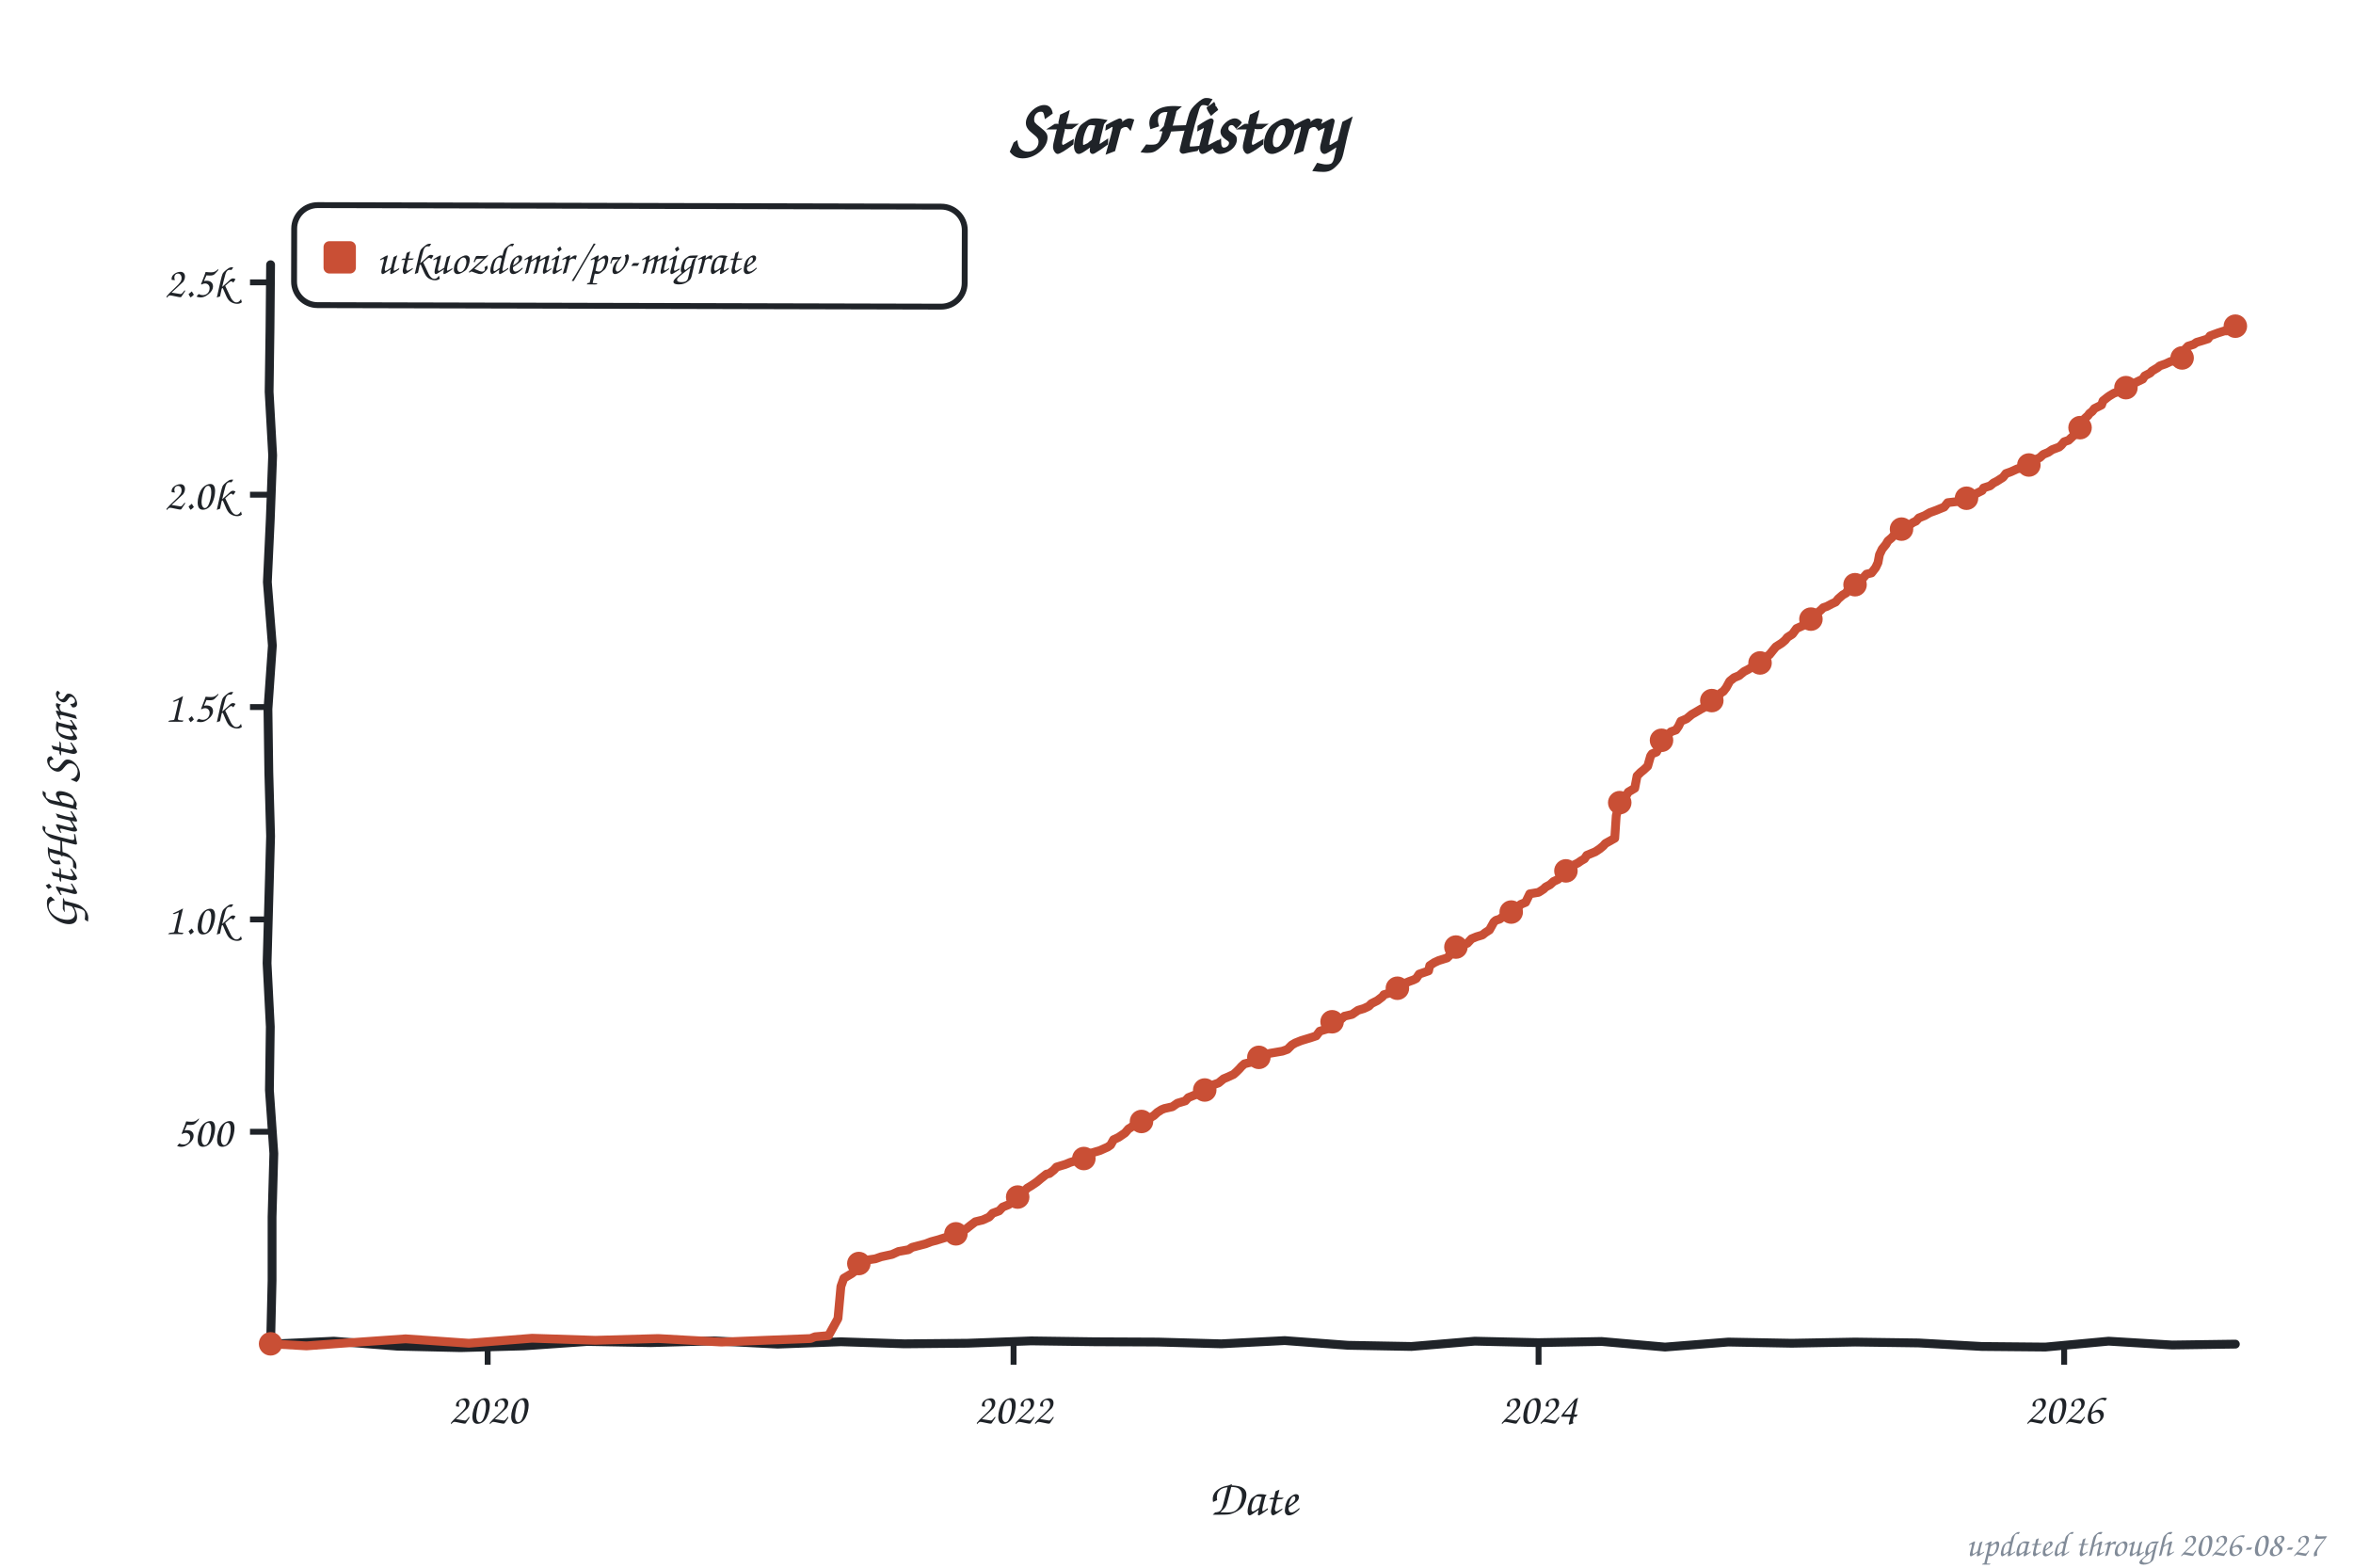
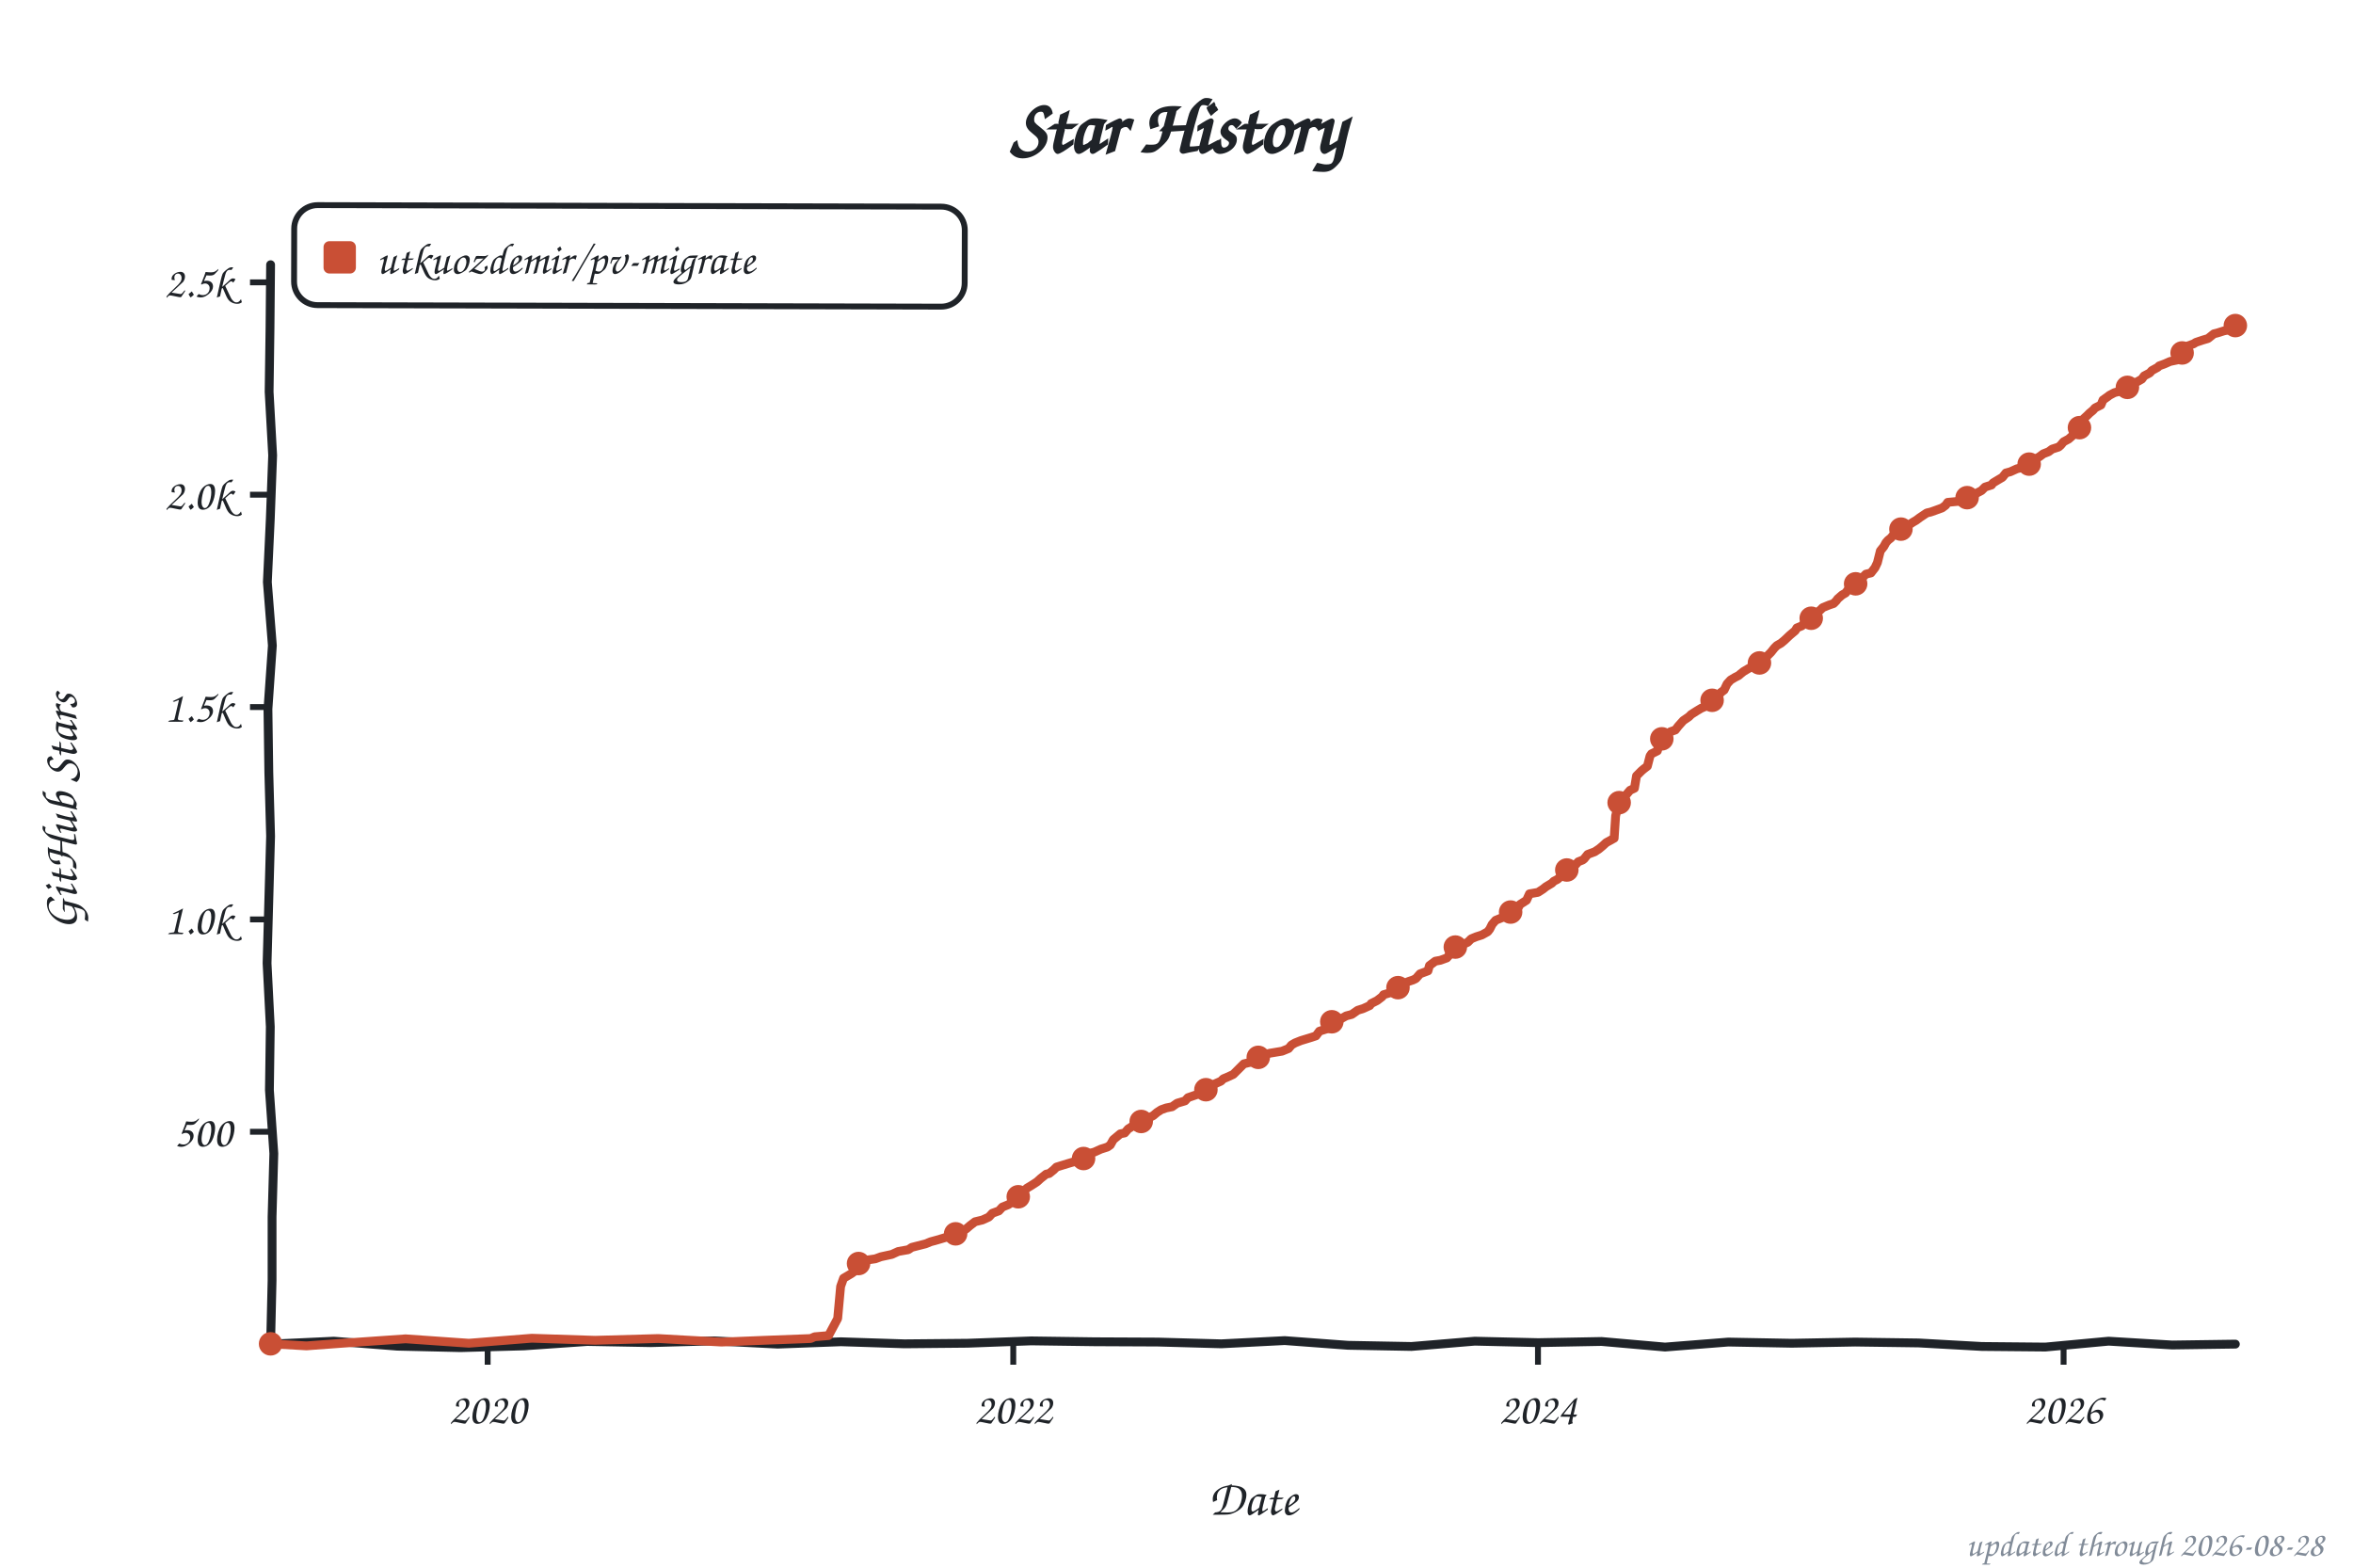
<svg xmlns="http://www.w3.org/2000/svg" width="800" height="533" viewBox="0 0 800 533" role="img" aria-label="Star history of utkuozdemir/pv-migrate">
  <style>text{font-family:"Comic Sans MS","Chalkboard SE","Comic Neue","Marker Felt",cursive}</style>
  <text x="400" y="52" font-size="26" font-weight="bold" text-anchor="middle" fill="#1f2328">Star History</text>
  <rect x="100" y="70" width="228" height="34" rx="8" fill="none" stroke="#1f2328" stroke-width="2" transform="rotate(0.14 214 87)" />
  <rect x="110" y="82" width="11" height="11" rx="2" fill="#c94f35" />
  <text x="128" y="93" font-size="15" fill="#1f2328" textLength="189" lengthAdjust="spacingAndGlyphs">utkuozdemir/pv-migrate</text>
  <line x1="85" y1="384.8" x2="92" y2="384.8" stroke="#1f2328" stroke-width="2" />
  <text x="79" y="389.8" font-size="15" text-anchor="end" fill="#1f2328">500</text>
  <line x1="85" y1="312.6" x2="92" y2="312.6" stroke="#1f2328" stroke-width="2" />
  <text x="79" y="317.6" font-size="15" text-anchor="end" fill="#1f2328">1.0k</text>
  <line x1="85" y1="240.4" x2="92" y2="240.4" stroke="#1f2328" stroke-width="2" />
  <text x="79" y="245.4" font-size="15" text-anchor="end" fill="#1f2328">1.5k</text>
  <line x1="85" y1="168.2" x2="92" y2="168.2" stroke="#1f2328" stroke-width="2" />
  <text x="79" y="173.2" font-size="15" text-anchor="end" fill="#1f2328">2.0k</text>
  <line x1="85" y1="96.0" x2="92" y2="96.0" stroke="#1f2328" stroke-width="2" />
  <text x="79" y="101.0" font-size="15" text-anchor="end" fill="#1f2328">2.5k</text>
  <line x1="165.8" y1="457" x2="165.8" y2="464" stroke="#1f2328" stroke-width="2" />
  <text x="165.8" y="484" font-size="15" text-anchor="middle" fill="#1f2328">2020</text>
-   <line x1="344.6" y1="457" x2="344.6" y2="464" stroke="#1f2328" stroke-width="2" />
-   <text x="344.6" y="484" font-size="15" text-anchor="middle" fill="#1f2328">2022</text>
-   <line x1="523.1" y1="457" x2="523.1" y2="464" stroke="#1f2328" stroke-width="2" />
-   <text x="523.1" y="484" font-size="15" text-anchor="middle" fill="#1f2328">2024</text>
-   <line x1="701.8" y1="457" x2="701.8" y2="464" stroke="#1f2328" stroke-width="2" />
-   <text x="701.8" y="484" font-size="15" text-anchor="middle" fill="#1f2328">2026</text>
+   <line x1="344.5" y1="457" x2="344.5" y2="464" stroke="#1f2328" stroke-width="2" />
+   <text x="344.5" y="484" font-size="15" text-anchor="middle" fill="#1f2328">2022</text>
+   <line x1="522.9" y1="457" x2="522.9" y2="464" stroke="#1f2328" stroke-width="2" />
+   <text x="522.9" y="484" font-size="15" text-anchor="middle" fill="#1f2328">2024</text>
+   <line x1="701.6" y1="457" x2="701.6" y2="464" stroke="#1f2328" stroke-width="2" />
+   <text x="701.6" y="484" font-size="15" text-anchor="middle" fill="#1f2328">2026</text>
  <text x="426" y="515" font-size="17" text-anchor="middle" fill="#1f2328">Date</text>
  <text x="26" y="276" font-size="17" text-anchor="middle" fill="#1f2328" transform="rotate(-90 26 276)">GitHub Stars</text>
  <path d="M 92.0,90.0 L 91.8,111.6 L 91.5,133.2 L 92.7,154.8 L 91.9,176.4 L 90.9,197.9 L 92.6,219.5 L 91.1,241.1 L 91.4,262.7 L 92.0,284.3 L 91.4,305.9 L 90.8,327.5 L 91.9,349.1 L 91.6,370.6 L 93.1,392.2 L 92.5,413.8 L 92.5,435.4 L 92.0,457.0 L 113.5,456.0 L 135.1,457.7 L 156.6,458.2 L 178.2,457.6 L 199.7,456.1 L 221.3,456.5 L 242.8,455.9 L 264.4,457.0 L 285.9,456.2 L 307.5,456.9 L 329.0,456.7 L 350.6,455.9 L 372.1,456.2 L 393.7,456.3 L 415.2,456.9 L 436.8,455.8 L 458.3,457.4 L 479.9,457.8 L 501.4,456.0 L 523.0,456.5 L 544.5,456.1 L 566.1,458.0 L 587.6,456.3 L 609.2,456.7 L 630.7,456.3 L 652.3,456.6 L 673.8,457.8 L 695.4,458.0 L 716.9,456.0 L 738.5,457.3 L 760.0,457.0" fill="none" stroke="#1f2328" stroke-width="3" stroke-linecap="round" stroke-linejoin="round" />
-   <path d="M 92.0,456.9 L 104.2,457.6 L 116.5,456.7 L 137.9,455.2 L 159.4,456.7 L 180.9,455.0 L 202.4,455.7 L 223.8,455.1 L 245.3,456.3 L 260.0,455.7 L 275.6,455.1 L 277.1,454.5 L 281.7,454.1 L 284.9,448.3 L 285.9,437.4 L 286.9,434.6 L 288.6,433.6 L 289.6,433.0 L 291.0,431.9 L 291.5,430.0 L 293.5,429.3 L 294.9,428.4 L 297.6,428.0 L 299.6,427.3 L 303.3,426.5 L 305.5,425.5 L 308.9,424.9 L 310.1,424.1 L 314.7,422.9 L 316.5,422.2 L 318.7,421.6 L 321.3,420.8 L 324.8,419.7 L 326.2,418.9 L 328.4,417.9 L 329.9,416.7 L 331.6,415.4 L 334.1,414.8 L 336.3,413.8 L 337.5,412.5 L 339.7,411.7 L 340.9,410.4 L 342.9,409.6 L 344.1,408.8 L 345.3,408.0 L 346.3,406.9 L 348.0,405.4 L 349.2,404.0 L 350.7,403.1 L 352.6,401.8 L 353.9,400.7 L 355.8,399.2 L 356.8,399.0 L 358.3,397.8 L 359.2,396.8 L 362.2,395.9 L 363.9,395.2 L 367.8,394.0 L 368.8,393.8 L 370.0,392.3 L 371.5,391.9 L 373.9,391.2 L 376.6,390.0 L 377.6,389.3 L 378.6,387.5 L 380.3,386.7 L 382.5,385.2 L 383.7,383.8 L 384.4,383.4 L 386.4,381.9 L 387.9,381.5 L 388.8,380.9 L 391.3,379.9 L 392.3,379.3 L 393.5,378.2 L 394.9,377.3 L 395.9,376.9 L 398.6,376.3 L 400.3,375.1 L 403.0,374.3 L 404.0,373.2 L 405.7,372.5 L 407.4,371.9 L 409.6,370.6 L 411.6,369.8 L 412.6,368.8 L 414.3,368.2 L 416.0,366.8 L 417.2,366.3 L 419.4,365.3 L 420.4,364.4 L 421.4,363.4 L 422.1,362.6 L 423.1,361.7 L 426.0,361.0 L 426.7,360.1 L 428.0,359.5 L 429.4,358.7 L 431.9,358.1 L 436.0,357.4 L 437.7,356.8 L 439.2,355.3 L 440.4,354.6 L 442.4,353.8 L 446.0,352.7 L 447.5,352.2 L 448.7,350.6 L 451.7,349.7 L 452.4,347.8 L 453.4,347.0 L 456.1,346.4 L 457.1,345.5 L 459.7,344.9 L 461.7,343.5 L 463.7,342.9 L 465.4,342.1 L 466.3,341.2 L 468.3,340.2 L 470.0,338.9 L 470.5,338.2 L 473.2,337.4 L 474.7,336.1 L 476.1,335.0 L 479.1,333.7 L 480.5,333.2 L 481.5,332.7 L 482.5,331.2 L 485.7,330.1 L 486.1,328.3 L 487.6,327.3 L 489.1,326.6 L 492.0,325.7 L 492.8,324.9 L 493.5,322.7 L 495.2,321.8 L 496.9,321.4 L 498.9,320.7 L 500.3,319.2 L 502.0,318.5 L 504.0,317.9 L 505.0,317.1 L 506.4,316.2 L 507.9,313.5 L 508.6,312.9 L 509.9,312.5 L 511.3,311.4 L 513.0,310.6 L 514.5,310.0 L 516.0,308.7 L 517.0,307.5 L 518.7,306.8 L 520.1,303.9 L 523.1,303.4 L 524.8,302.3 L 525.5,301.6 L 527.0,300.8 L 528.2,299.7 L 529.7,299.0 L 531.1,297.7 L 532.1,296.3 L 533.3,295.7 L 534.3,294.5 L 536.5,293.4 L 537.5,292.7 L 538.7,292.0 L 539.5,290.8 L 542.4,289.6 L 543.9,288.6 L 545.1,287.6 L 545.8,286.8 L 549.0,285.0 L 549.5,277.4 L 550.5,273.3 L 551.7,271.3 L 552.7,270.9 L 553.6,269.3 L 555.8,268.0 L 556.6,263.8 L 557.8,262.6 L 558.8,261.8 L 560.2,260.5 L 561.2,257.0 L 561.7,256.3 L 563.2,255.7 L 563.9,254.3 L 565.1,251.2 L 566.3,250.7 L 568.1,248.8 L 569.8,248.2 L 570.7,246.9 L 571.5,245.2 L 573.4,244.4 L 575.2,242.9 L 576.1,242.4 L 578.3,241.1 L 579.8,240.3 L 581.0,239.7 L 581.8,238.4 L 582.5,237.8 L 584.0,236.8 L 585.2,235.5 L 585.9,235.1 L 586.9,233.8 L 588.1,231.6 L 589.6,230.4 L 591.3,229.7 L 592.0,229.1 L 593.0,228.3 L 594.2,227.7 L 595.7,226.8 L 598.4,225.4 L 599.1,224.4 L 600.8,223.1 L 601.6,222.6 L 602.8,221.1 L 603.8,219.9 L 605.7,218.7 L 606.9,217.7 L 607.7,216.7 L 609.4,215.6 L 610.8,213.7 L 613.0,212.7 L 613.8,211.8 L 615.5,210.9 L 616.7,209.2 L 617.7,208.6 L 619.2,207.3 L 619.9,206.6 L 621.1,206.2 L 622.8,205.3 L 624.1,204.7 L 625.0,203.6 L 626.5,202.3 L 627.7,201.6 L 628.2,200.7 L 629.9,199.7 L 631.1,198.5 L 633.1,196.9 L 634.6,195.2 L 636.3,194.8 L 637.7,193.0 L 638.5,191.3 L 639.0,188.6 L 639.9,186.7 L 641.2,185.1 L 641.9,183.9 L 643.1,182.9 L 644.1,181.8 L 645.3,180.5 L 647.0,179.3 L 649.0,178.6 L 650.5,177.6 L 651.4,177.2 L 652.4,176.1 L 654.4,175.3 L 656.1,174.3 L 658.3,173.5 L 660.0,172.8 L 661.0,172.4 L 662.2,170.9 L 666.6,170.4 L 668.6,169.4 L 669.3,168.6 L 671.7,167.9 L 673.9,166.8 L 674.4,165.9 L 676.6,165.2 L 677.8,164.2 L 678.8,163.7 L 681.0,162.3 L 682.0,161.0 L 683.7,160.4 L 685.9,159.4 L 687.6,159.1 L 689.8,158.1 L 691.0,157.2 L 691.8,156.4 L 693.5,155.6 L 694.7,154.5 L 696.4,153.8 L 697.7,152.9 L 700.1,152.0 L 700.8,151.4 L 701.8,150.2 L 703.3,149.7 L 705.0,148.1 L 706.5,147.3 L 707.7,144.2 L 708.7,142.4 L 709.9,141.3 L 710.4,140.6 L 711.3,139.9 L 712.1,138.9 L 714.5,137.7 L 715.0,136.3 L 716.5,135.1 L 717.2,134.6 L 718.7,133.7 L 720.4,133.1 L 722.3,132.5 L 724.1,131.4 L 725.0,130.9 L 726.0,130.1 L 728.5,128.9 L 729.2,127.8 L 731.1,126.8 L 731.6,126.2 L 733.6,125.0 L 734.3,124.4 L 736.3,123.7 L 738.0,122.9 L 740.0,122.6 L 741.9,121.7 L 742.6,119.1 L 743.9,117.7 L 745.8,117.1 L 746.8,116.4 L 748.5,115.9 L 750.7,115.2 L 751.4,114.2 L 754.1,113.2 L 756.3,112.5 L 757.1,112.5 L 758.3,111.9 L 759.5,111.2 L 760.0,110.9" fill="none" stroke="#c94f35" stroke-width="3" stroke-linecap="round" stroke-linejoin="round" />
+   <path d="M 92.0,456.9 L 104.2,457.6 L 116.4,456.7 L 137.9,455.2 L 159.4,456.7 L 180.8,455.0 L 202.3,455.7 L 223.8,455.1 L 245.3,456.3 L 259.9,455.7 L 275.6,455.1 L 277.0,454.5 L 281.7,454.1 L 284.8,448.3 L 285.8,437.4 L 286.8,434.6 L 288.5,433.6 L 289.5,433.0 L 291.0,431.9 L 291.4,430.0 L 293.4,429.3 L 294.9,428.4 L 297.6,428.0 L 299.5,427.3 L 303.2,426.5 L 305.4,425.5 L 308.8,424.9 L 310.0,424.1 L 314.7,422.9 L 316.4,422.2 L 318.6,421.6 L 321.3,420.8 L 324.7,419.7 L 326.2,418.9 L 328.4,417.9 L 329.8,416.7 L 331.5,415.4 L 334.0,414.8 L 336.2,413.8 L 337.4,412.5 L 339.6,411.7 L 340.8,410.4 L 342.8,409.6 L 344.0,408.8 L 345.2,408.0 L 346.2,406.9 L 347.9,405.4 L 349.1,404.0 L 350.6,403.1 L 352.6,401.8 L 353.8,400.7 L 355.7,399.2 L 356.7,399.0 L 358.2,397.8 L 359.2,396.8 L 363.1,395.6 L 365.5,394.9 L 367.2,394.2 L 368.7,393.8 L 369.9,392.3 L 372.1,391.7 L 374.3,390.7 L 376.5,390.0 L 377.5,389.3 L 378.5,387.5 L 380.9,385.5 L 382.4,385.2 L 383.6,383.8 L 384.3,383.4 L 386.3,381.9 L 387.7,381.5 L 389.7,380.6 L 390.7,380.0 L 392.1,379.3 L 393.4,378.2 L 394.8,377.3 L 396.5,376.7 L 398.5,376.3 L 400.2,375.1 L 402.9,374.3 L 403.9,373.2 L 406.8,372.2 L 408.0,371.5 L 409.5,370.6 L 411.5,369.8 L 412.4,368.8 L 415.1,367.6 L 415.9,366.8 L 417.1,366.3 L 419.3,365.3 L 420.7,363.9 L 421.2,363.4 L 422.0,362.6 L 422.9,361.7 L 425.9,361.0 L 426.6,360.1 L 428.1,359.4 L 429.3,358.7 L 431.7,358.1 L 435.9,357.4 L 438.1,356.5 L 439.1,355.3 L 440.3,354.6 L 442.3,353.8 L 445.9,352.7 L 447.4,352.2 L 448.6,350.6 L 451.5,349.7 L 452.3,347.8 L 453.3,347.0 L 455.9,346.4 L 457.7,345.4 L 459.6,344.9 L 461.6,343.5 L 463.5,342.9 L 465.7,341.9 L 466.2,341.2 L 468.2,340.2 L 469.9,338.9 L 470.4,338.2 L 473.1,337.4 L 475.3,335.8 L 476.0,335.0 L 478.9,333.7 L 480.4,333.2 L 481.4,332.7 L 482.8,331.1 L 485.5,330.1 L 486.0,328.3 L 488.0,326.8 L 489.7,326.5 L 491.9,325.7 L 492.6,324.9 L 493.3,322.7 L 495.8,321.6 L 497.5,321.0 L 499.0,320.4 L 500.2,319.2 L 501.9,318.5 L 503.8,317.9 L 505.8,316.8 L 506.5,315.9 L 507.3,314.3 L 508.5,312.9 L 510.7,312.0 L 511.2,311.4 L 513.1,310.4 L 514.4,310.0 L 516.3,308.4 L 516.8,307.5 L 519.0,306.1 L 520.0,303.9 L 522.9,303.4 L 524.6,302.3 L 525.6,301.5 L 527.6,300.3 L 528.3,299.6 L 529.5,299.0 L 531.0,297.7 L 532.0,296.3 L 533.7,295.3 L 535.6,294.1 L 536.6,293.0 L 538.1,292.4 L 538.6,292.0 L 539.8,290.5 L 542.2,289.6 L 543.7,288.6 L 544.9,287.6 L 546.1,286.5 L 548.8,285.0 L 549.3,277.4 L 550.3,273.3 L 551.5,271.3 L 553.0,270.1 L 554.2,268.7 L 555.7,268.0 L 556.4,263.8 L 558.1,262.1 L 558.8,261.5 L 560.1,260.5 L 561.0,257.0 L 561.5,256.3 L 563.5,255.3 L 564.2,252.2 L 565.0,251.2 L 566.2,250.7 L 567.9,248.8 L 569.6,248.2 L 570.6,246.9 L 572.3,245.0 L 574.2,243.7 L 575.0,242.9 L 576.9,241.7 L 578.4,240.8 L 579.6,240.3 L 580.8,239.7 L 581.6,238.4 L 582.3,237.8 L 584.3,236.6 L 585.0,235.5 L 586.2,234.6 L 587.2,232.5 L 588.4,231.2 L 589.9,230.3 L 591.1,229.7 L 591.8,229.1 L 592.8,228.3 L 595.0,227.0 L 596.5,226.1 L 597.7,225.7 L 598.9,224.4 L 600.4,223.5 L 602.1,221.8 L 603.3,220.3 L 604.1,219.5 L 605.5,218.7 L 606.7,217.7 L 608.5,216.0 L 610.4,214.4 L 610.9,213.5 L 612.6,212.8 L 613.8,211.5 L 615.5,210.5 L 616.5,209.2 L 618.0,208.2 L 619.0,207.3 L 619.7,206.6 L 621.9,205.7 L 623.4,205.2 L 624.3,204.3 L 624.8,203.6 L 626.3,202.3 L 627.5,201.6 L 628.3,200.5 L 630.2,199.0 L 632.2,198.1 L 633.1,196.5 L 634.4,195.2 L 636.1,194.8 L 637.5,193.0 L 638.3,191.3 L 639.3,187.3 L 640.5,185.8 L 641.2,184.5 L 641.9,183.7 L 642.9,182.9 L 644.6,180.8 L 646.3,179.9 L 646.8,179.3 L 649.0,178.5 L 650.3,177.6 L 651.5,176.9 L 652.7,176.0 L 655.1,174.4 L 656.4,174.1 L 658.1,173.5 L 660.3,172.7 L 661.5,171.8 L 662.2,170.8 L 666.4,170.4 L 668.8,169.2 L 670.3,168.3 L 671.8,167.8 L 673.7,166.8 L 674.9,165.6 L 677.1,164.9 L 677.6,164.2 L 679.6,163.0 L 680.8,162.3 L 682.0,160.8 L 683.5,160.4 L 685.7,159.4 L 688.6,158.7 L 689.9,157.8 L 690.8,157.2 L 691.6,156.4 L 693.5,155.2 L 694.7,154.3 L 696.5,153.6 L 697.7,152.7 L 699.9,152.0 L 700.6,151.4 L 701.6,150.2 L 703.3,149.3 L 705.0,147.8 L 706.7,146.8 L 707.2,144.7 L 708.4,142.4 L 709.6,141.3 L 710.4,140.5 L 711.6,139.5 L 712.3,138.7 L 714.3,137.7 L 715.0,136.0 L 716.7,134.8 L 717.2,134.4 L 718.9,133.5 L 721.6,132.8 L 722.6,131.8 L 724.3,131.2 L 725.3,130.4 L 727.0,129.6 L 728.2,128.9 L 729.0,127.8 L 730.9,126.8 L 731.6,126.0 L 733.6,124.9 L 734.1,124.4 L 736.0,123.7 L 737.8,122.9 L 740.2,122.4 L 741.7,121.7 L 742.6,119.0 L 743.6,117.7 L 745.8,116.9 L 746.6,116.4 L 749.0,115.6 L 750.7,115.1 L 752.7,113.5 L 753.9,113.2 L 756.1,112.5 L 757.1,112.3 L 758.5,111.5 L 759.5,110.9 L 760.0,110.7" fill="none" stroke="#c94f35" stroke-width="3" stroke-linecap="round" stroke-linejoin="round" />
  <circle cx="92.0" cy="456.9" r="4" fill="#c94f35" />
-   <circle cx="292.0" cy="429.6" r="4" fill="#c94f35" />
-   <circle cx="325.0" cy="419.5" r="4" fill="#c94f35" />
-   <circle cx="346.0" cy="407.0" r="4" fill="#c94f35" />
-   <circle cx="368.5" cy="393.9" r="4" fill="#c94f35" />
-   <circle cx="388.1" cy="381.3" r="4" fill="#c94f35" />
-   <circle cx="409.6" cy="370.6" r="4" fill="#c94f35" />
-   <circle cx="428.0" cy="359.5" r="4" fill="#c94f35" />
-   <circle cx="452.9" cy="347.4" r="4" fill="#c94f35" />
-   <circle cx="475.1" cy="336.0" r="4" fill="#c94f35" />
-   <circle cx="495.0" cy="322.0" r="4" fill="#c94f35" />
-   <circle cx="513.8" cy="310.1" r="4" fill="#c94f35" />
-   <circle cx="532.4" cy="296.1" r="4" fill="#c94f35" />
-   <circle cx="550.7" cy="272.9" r="4" fill="#c94f35" />
-   <circle cx="564.9" cy="251.7" r="4" fill="#c94f35" />
-   <circle cx="582.0" cy="238.2" r="4" fill="#c94f35" />
-   <circle cx="598.4" cy="225.4" r="4" fill="#c94f35" />
-   <circle cx="615.7" cy="210.5" r="4" fill="#c94f35" />
-   <circle cx="630.7" cy="198.8" r="4" fill="#c94f35" />
-   <circle cx="646.5" cy="179.9" r="4" fill="#c94f35" />
-   <circle cx="668.6" cy="169.4" r="4" fill="#c94f35" />
-   <circle cx="689.8" cy="158.1" r="4" fill="#c94f35" />
-   <circle cx="707.2" cy="145.4" r="4" fill="#c94f35" />
-   <circle cx="722.8" cy="131.8" r="4" fill="#c94f35" />
-   <circle cx="741.9" cy="121.7" r="4" fill="#c94f35" />
-   <circle cx="760.0" cy="110.9" r="4" fill="#c94f35" />
-   <text x="790" y="529" font-size="12" text-anchor="end" fill="#818b98">updated through 2026-08-27</text>
+   <circle cx="291.9" cy="429.6" r="4" fill="#c94f35" />
+   <circle cx="324.9" cy="419.5" r="4" fill="#c94f35" />
+   <circle cx="346.2" cy="406.9" r="4" fill="#c94f35" />
+   <circle cx="368.4" cy="393.9" r="4" fill="#c94f35" />
+   <circle cx="388.0" cy="381.3" r="4" fill="#c94f35" />
+   <circle cx="410.0" cy="370.5" r="4" fill="#c94f35" />
+   <circle cx="427.8" cy="359.5" r="4" fill="#c94f35" />
+   <circle cx="452.8" cy="347.4" r="4" fill="#c94f35" />
+   <circle cx="475.3" cy="335.8" r="4" fill="#c94f35" />
+   <circle cx="494.8" cy="322.0" r="4" fill="#c94f35" />
+   <circle cx="513.6" cy="310.1" r="4" fill="#c94f35" />
+   <circle cx="532.7" cy="295.8" r="4" fill="#c94f35" />
+   <circle cx="550.5" cy="272.9" r="4" fill="#c94f35" />
+   <circle cx="565.0" cy="251.2" r="4" fill="#c94f35" />
+   <circle cx="582.1" cy="238.1" r="4" fill="#c94f35" />
+   <circle cx="598.2" cy="225.4" r="4" fill="#c94f35" />
+   <circle cx="615.8" cy="210.2" r="4" fill="#c94f35" />
+   <circle cx="630.9" cy="198.5" r="4" fill="#c94f35" />
+   <circle cx="646.3" cy="179.9" r="4" fill="#c94f35" />
+   <circle cx="668.8" cy="169.2" r="4" fill="#c94f35" />
+   <circle cx="689.9" cy="157.8" r="4" fill="#c94f35" />
+   <circle cx="707.0" cy="145.4" r="4" fill="#c94f35" />
+   <circle cx="723.3" cy="131.7" r="4" fill="#c94f35" />
+   <circle cx="741.9" cy="120.0" r="4" fill="#c94f35" />
+   <circle cx="760.0" cy="110.7" r="4" fill="#c94f35" />
+   <text x="790" y="529" font-size="12" text-anchor="end" fill="#818b98">updated through 2026-08-28</text>
</svg>
